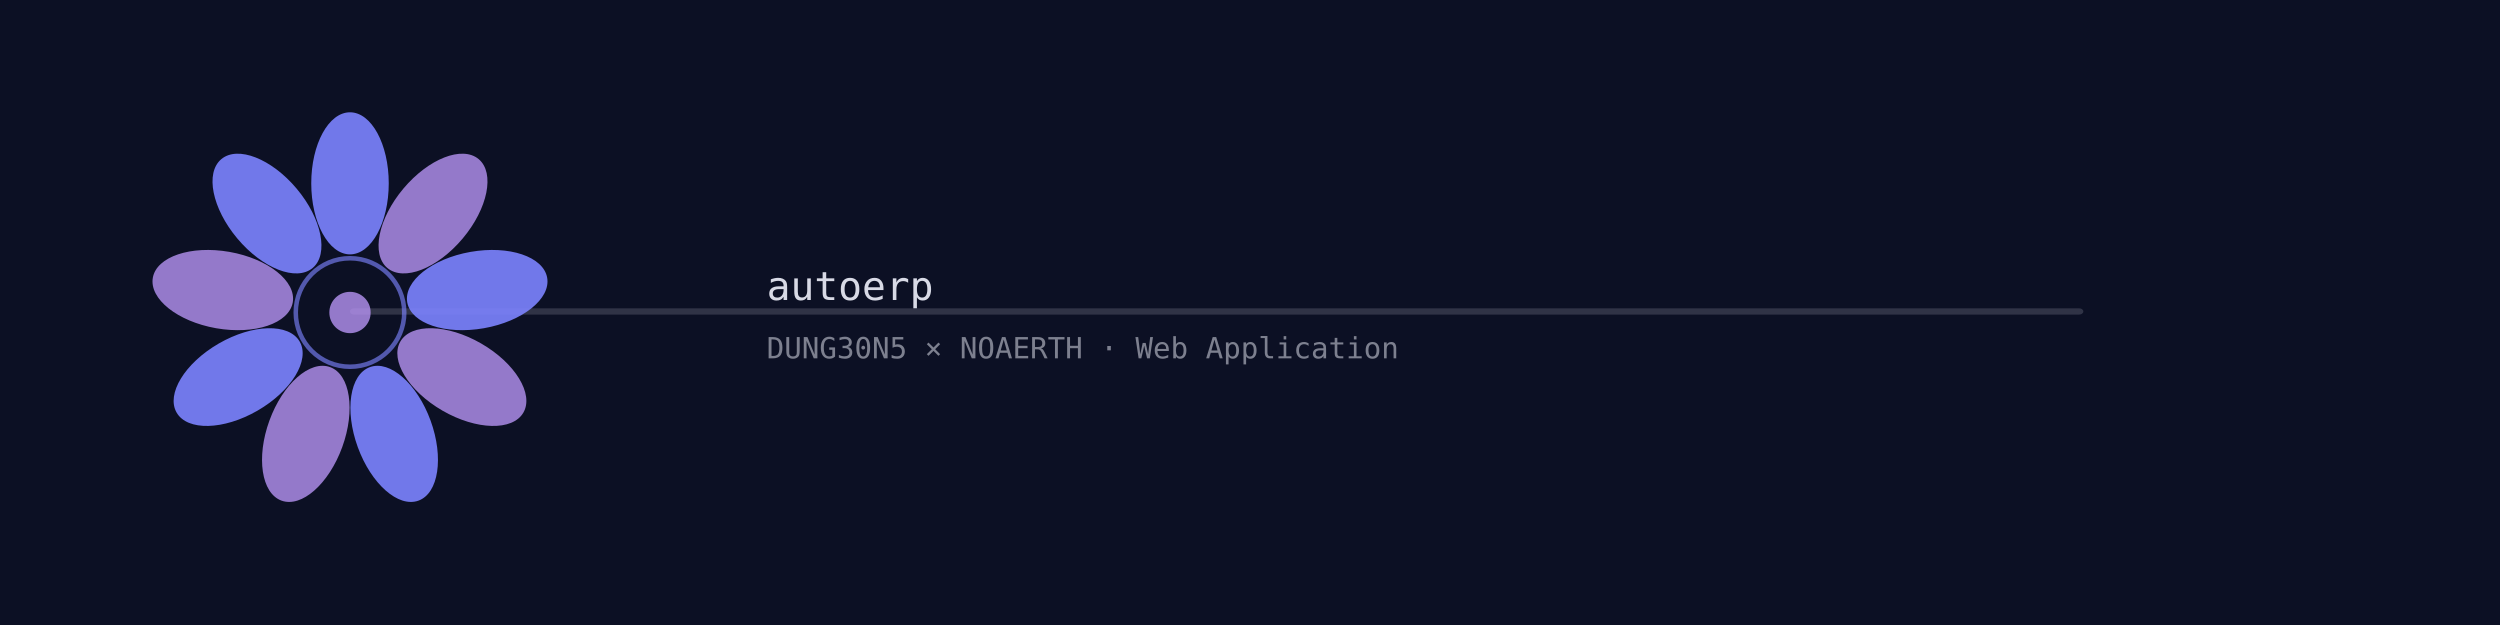
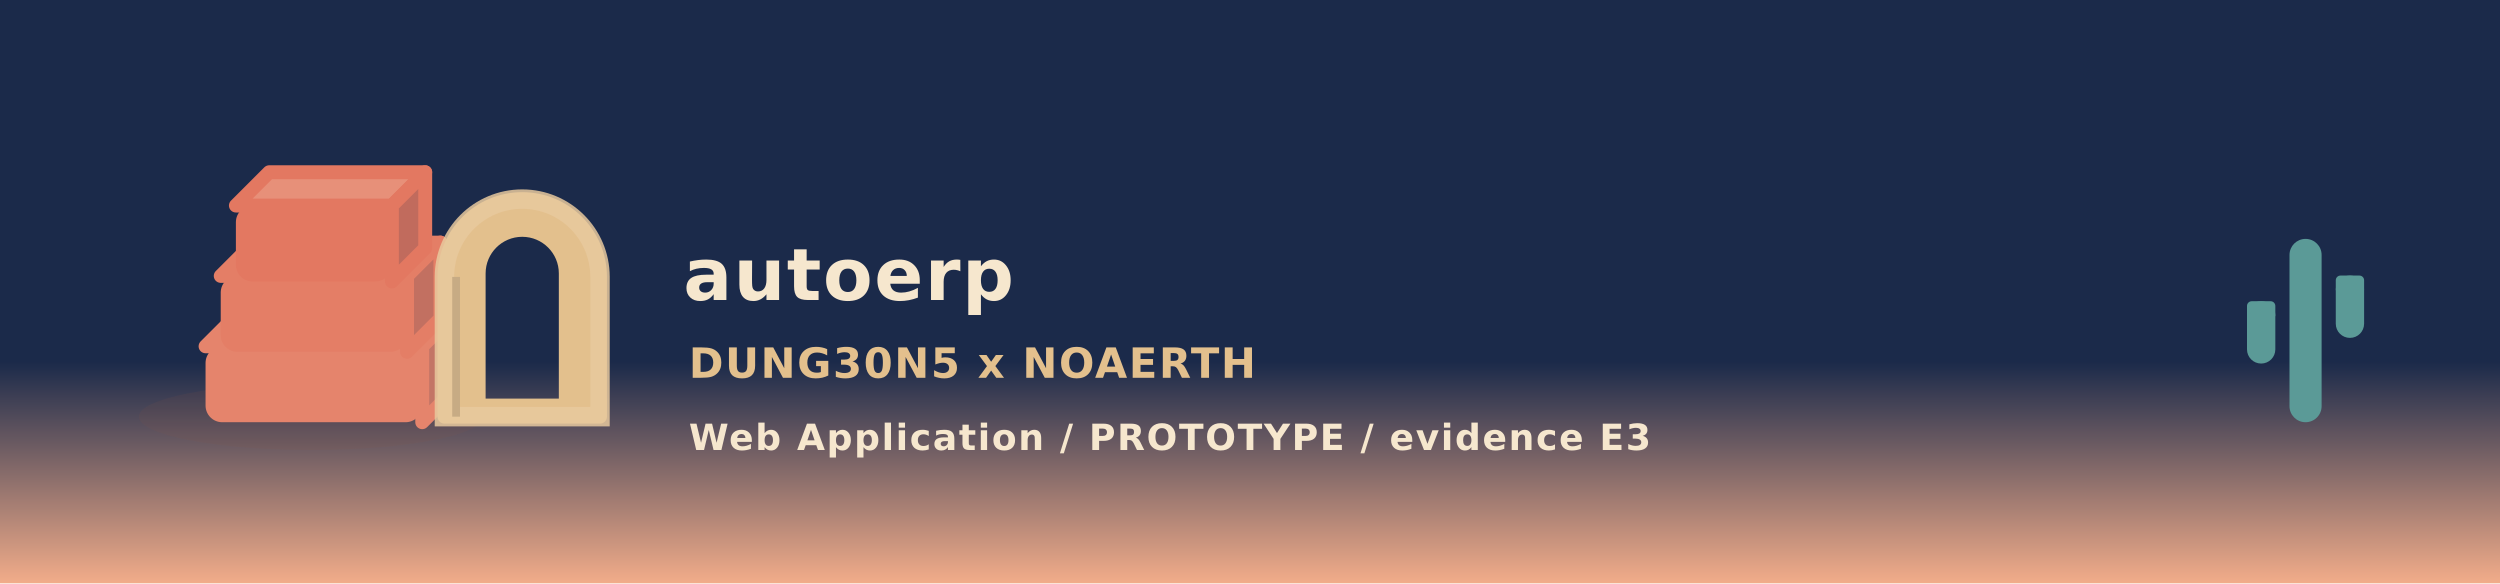
- <svg xmlns="http://www.w3.org/2000/svg" viewBox="0 0 1200 300" width="1200" height="300" role="img" aria-label="autoerp identity object">
-   <rect width="1200" height="300" fill="#0c1024" />
-   <defs>
-     <linearGradient id="gft" x1="0" y1="0" x2="1" y2="1">
-       <stop offset="0%" stop-color="#7c83ff" />
-       <stop offset="100%" stop-color="#b794f4" />
-     </linearGradient>
-   </defs>
-   <rect x="168.00" y="148.00" width="832.00" height="3.00" rx="2.00" fill="rgba(238,240,251,0.160)" opacity="1.00" />
-   <g>
-     <ellipse cx="168.00" cy="88.00" rx="18.60" ry="34.10" fill="rgba(124,131,255,0.900)" opacity="1.00" transform="rotate(0.0 168.00 88.00)" />
-     <ellipse cx="207.85" cy="102.51" rx="18.60" ry="34.10" fill="rgba(183,148,244,0.800)" opacity="1.00" transform="rotate(40.0 207.85 102.51)" />
-     <ellipse cx="229.06" cy="139.23" rx="18.60" ry="34.10" fill="rgba(124,131,255,0.900)" opacity="1.00" transform="rotate(80.0 229.06 139.23)" />
-     <ellipse cx="221.69" cy="181.00" rx="18.60" ry="34.10" fill="rgba(183,148,244,0.800)" opacity="1.00" transform="rotate(120.0 221.69 181.00)" />
-     <ellipse cx="189.21" cy="208.26" rx="18.60" ry="34.10" fill="rgba(124,131,255,0.900)" opacity="1.00" transform="rotate(160.0 189.21 208.26)" />
-     <ellipse cx="146.79" cy="208.26" rx="18.60" ry="34.10" fill="rgba(183,148,244,0.800)" opacity="1.00" transform="rotate(200.0 146.79 208.26)" />
-     <ellipse cx="114.31" cy="181.00" rx="18.60" ry="34.10" fill="rgba(124,131,255,0.900)" opacity="1.00" transform="rotate(240.0 114.31 181.00)" />
-     <ellipse cx="106.94" cy="139.23" rx="18.60" ry="34.10" fill="rgba(183,148,244,0.800)" opacity="1.00" transform="rotate(280.0 106.94 139.23)" />
-     <ellipse cx="128.15" cy="102.51" rx="18.60" ry="34.10" fill="rgba(124,131,255,0.900)" opacity="1.00" transform="rotate(320.0 128.15 102.51)" />
-     <circle cx="168.00" cy="150.00" r="26.04" fill="none" stroke="rgba(124,131,255,0.900)" stroke-width="2.17" opacity="0.70" />
-     <circle cx="168.00" cy="150.00" r="9.92" fill="rgba(183,148,244,0.800)" opacity="1.00" />
-   </g>
-   <text x="368" y="144" font-family="ui-monospace,Menlo,monospace" font-size="19" fill="rgba(238,240,251,0.900)">autoerp</text>
-   <text x="368" y="172" font-family="ui-monospace,Menlo,monospace" font-size="14" fill="rgba(238,240,251,0.500)">DUNG30N5 × NOAERTH · Web Application</text>
+ <svg xmlns="http://www.w3.org/2000/svg" width="900" height="210" viewBox="0 0 900 210" role="img" aria-label="autoerp - identity object">
+   <linearGradient id="skyf" x1="0" y1="0" x2="0" y2="1">
+     <stop offset="0" stop-color="#1b2a4a" />
+     <stop offset="0.62" stop-color="#1b2a4a" />
+     <stop offset="1" stop-color="#f3ad8a" />
+   </linearGradient>
+   <rect width="900" height="210" fill="url(#skyf)" />
+   <rect x="0" y="352" width="900" height="-142" fill="#e3c08d" />
+   <rect x="0" y="352" width="900" height="3" fill="#e6c596" />
+   <ellipse cx="112" cy="150" rx="62" ry="12" fill="rgba(138,90,68,0.11)" />
+   <path d="M74,124.67 L152,124.67 L164,112.67 L86,112.67 Z" fill="#e99a82" stroke="#e5846c" stroke-width="5" stroke-linejoin="round" />
+   <path d="M152,124.67 L164,112.67 L164,140 L152,152 Z" fill="#c37566" stroke="#e5846c" stroke-width="5" stroke-linejoin="round" />
+   <rect x="74" y="124.67" width="78" height="27.33" rx="6" fill="#e5846c" />
+   <path d="M79.46,99.33 L146.54,99.33 L158.54,87.33 L91.46,87.33 Z" fill="#e8957d" stroke="#e47e66" stroke-width="5" stroke-linejoin="round" />
+   <path d="M146.54,99.33 L158.54,87.33 L158.54,114.67 L146.54,126.67 Z" fill="#c27061" stroke="#e47e66" stroke-width="5" stroke-linejoin="round" />
+   <rect x="79.46" y="99.33" width="67.08" height="27.33" rx="6" fill="#e47e66" />
+   <path d="M84.92,74 L141.08,74 L153.08,62 L96.92,62 Z" fill="#e79079" stroke="#e37861" stroke-width="5" stroke-linejoin="round" />
+   <path d="M141.08,74 L153.08,62 L153.08,89.33 L141.08,101.33 Z" fill="#c16b5d" stroke="#e37861" stroke-width="5" stroke-linejoin="round" />
+   <rect x="84.92" y="74" width="56.16" height="27.33" rx="6" fill="#e37861" />
+   <path d="M160,150 L160,99.68 A28,28 0 0 1 216,99.68 L216,150 Z M172.32,146 L172.32,98.43 A15.68,15.68 0 0 1 203.68,98.43 L203.68,146 Z" fill="#e3c08d" fill-rule="evenodd" stroke="#e3c08d" stroke-width="5" stroke-linejoin="round" />
+   <path d="M160,150 L160,99.68 A28,28 0 0 1 216,99.68 L216,150 Z" fill="none" stroke="#e8c99d" stroke-width="7" stroke-linecap="round" opacity="0.85" />
+   <rect x="162.8" y="99.68" width="2.8" height="50.32" fill="#c7ab84" />
+   <text x="246" y="108" font-family="Verdana,DejaVu Sans,sans-serif" font-size="26" font-weight="700" letter-spacing="0.6" fill="#f6e7ce" text-anchor="start">autoerp</text>
+   <text x="248" y="136" font-family="Verdana,DejaVu Sans,sans-serif" font-size="15" font-weight="700" letter-spacing="0.6" fill="#e3c08d" text-anchor="start">DUNG30N5 x NOAERTH</text>
+   <text x="248" y="162" font-family="Verdana,DejaVu Sans,sans-serif" font-size="13" font-weight="700" letter-spacing="0.6" fill="#f6e7ce" text-anchor="start">Web Application  /  PROTOTYPE  /  evidence E3</text>
+   <rect x="824.22" y="86" width="11.56" height="66" rx="5.78" fill="#5b9a97" />
+   <rect x="808.92" y="108.44" width="10.2" height="22.44" rx="5.1" fill="#5b9a97" />
+   <rect x="808.92" y="108.44" width="10.2" height="6.6" rx="1.7" fill="#5b9a97" />
+   <rect x="840.88" y="99.2" width="10.2" height="22.44" rx="5.1" fill="#5b9a97" />
+   <rect x="840.88" y="99.2" width="10.2" height="6.6" rx="1.7" fill="#5b9a97" />
</svg>
